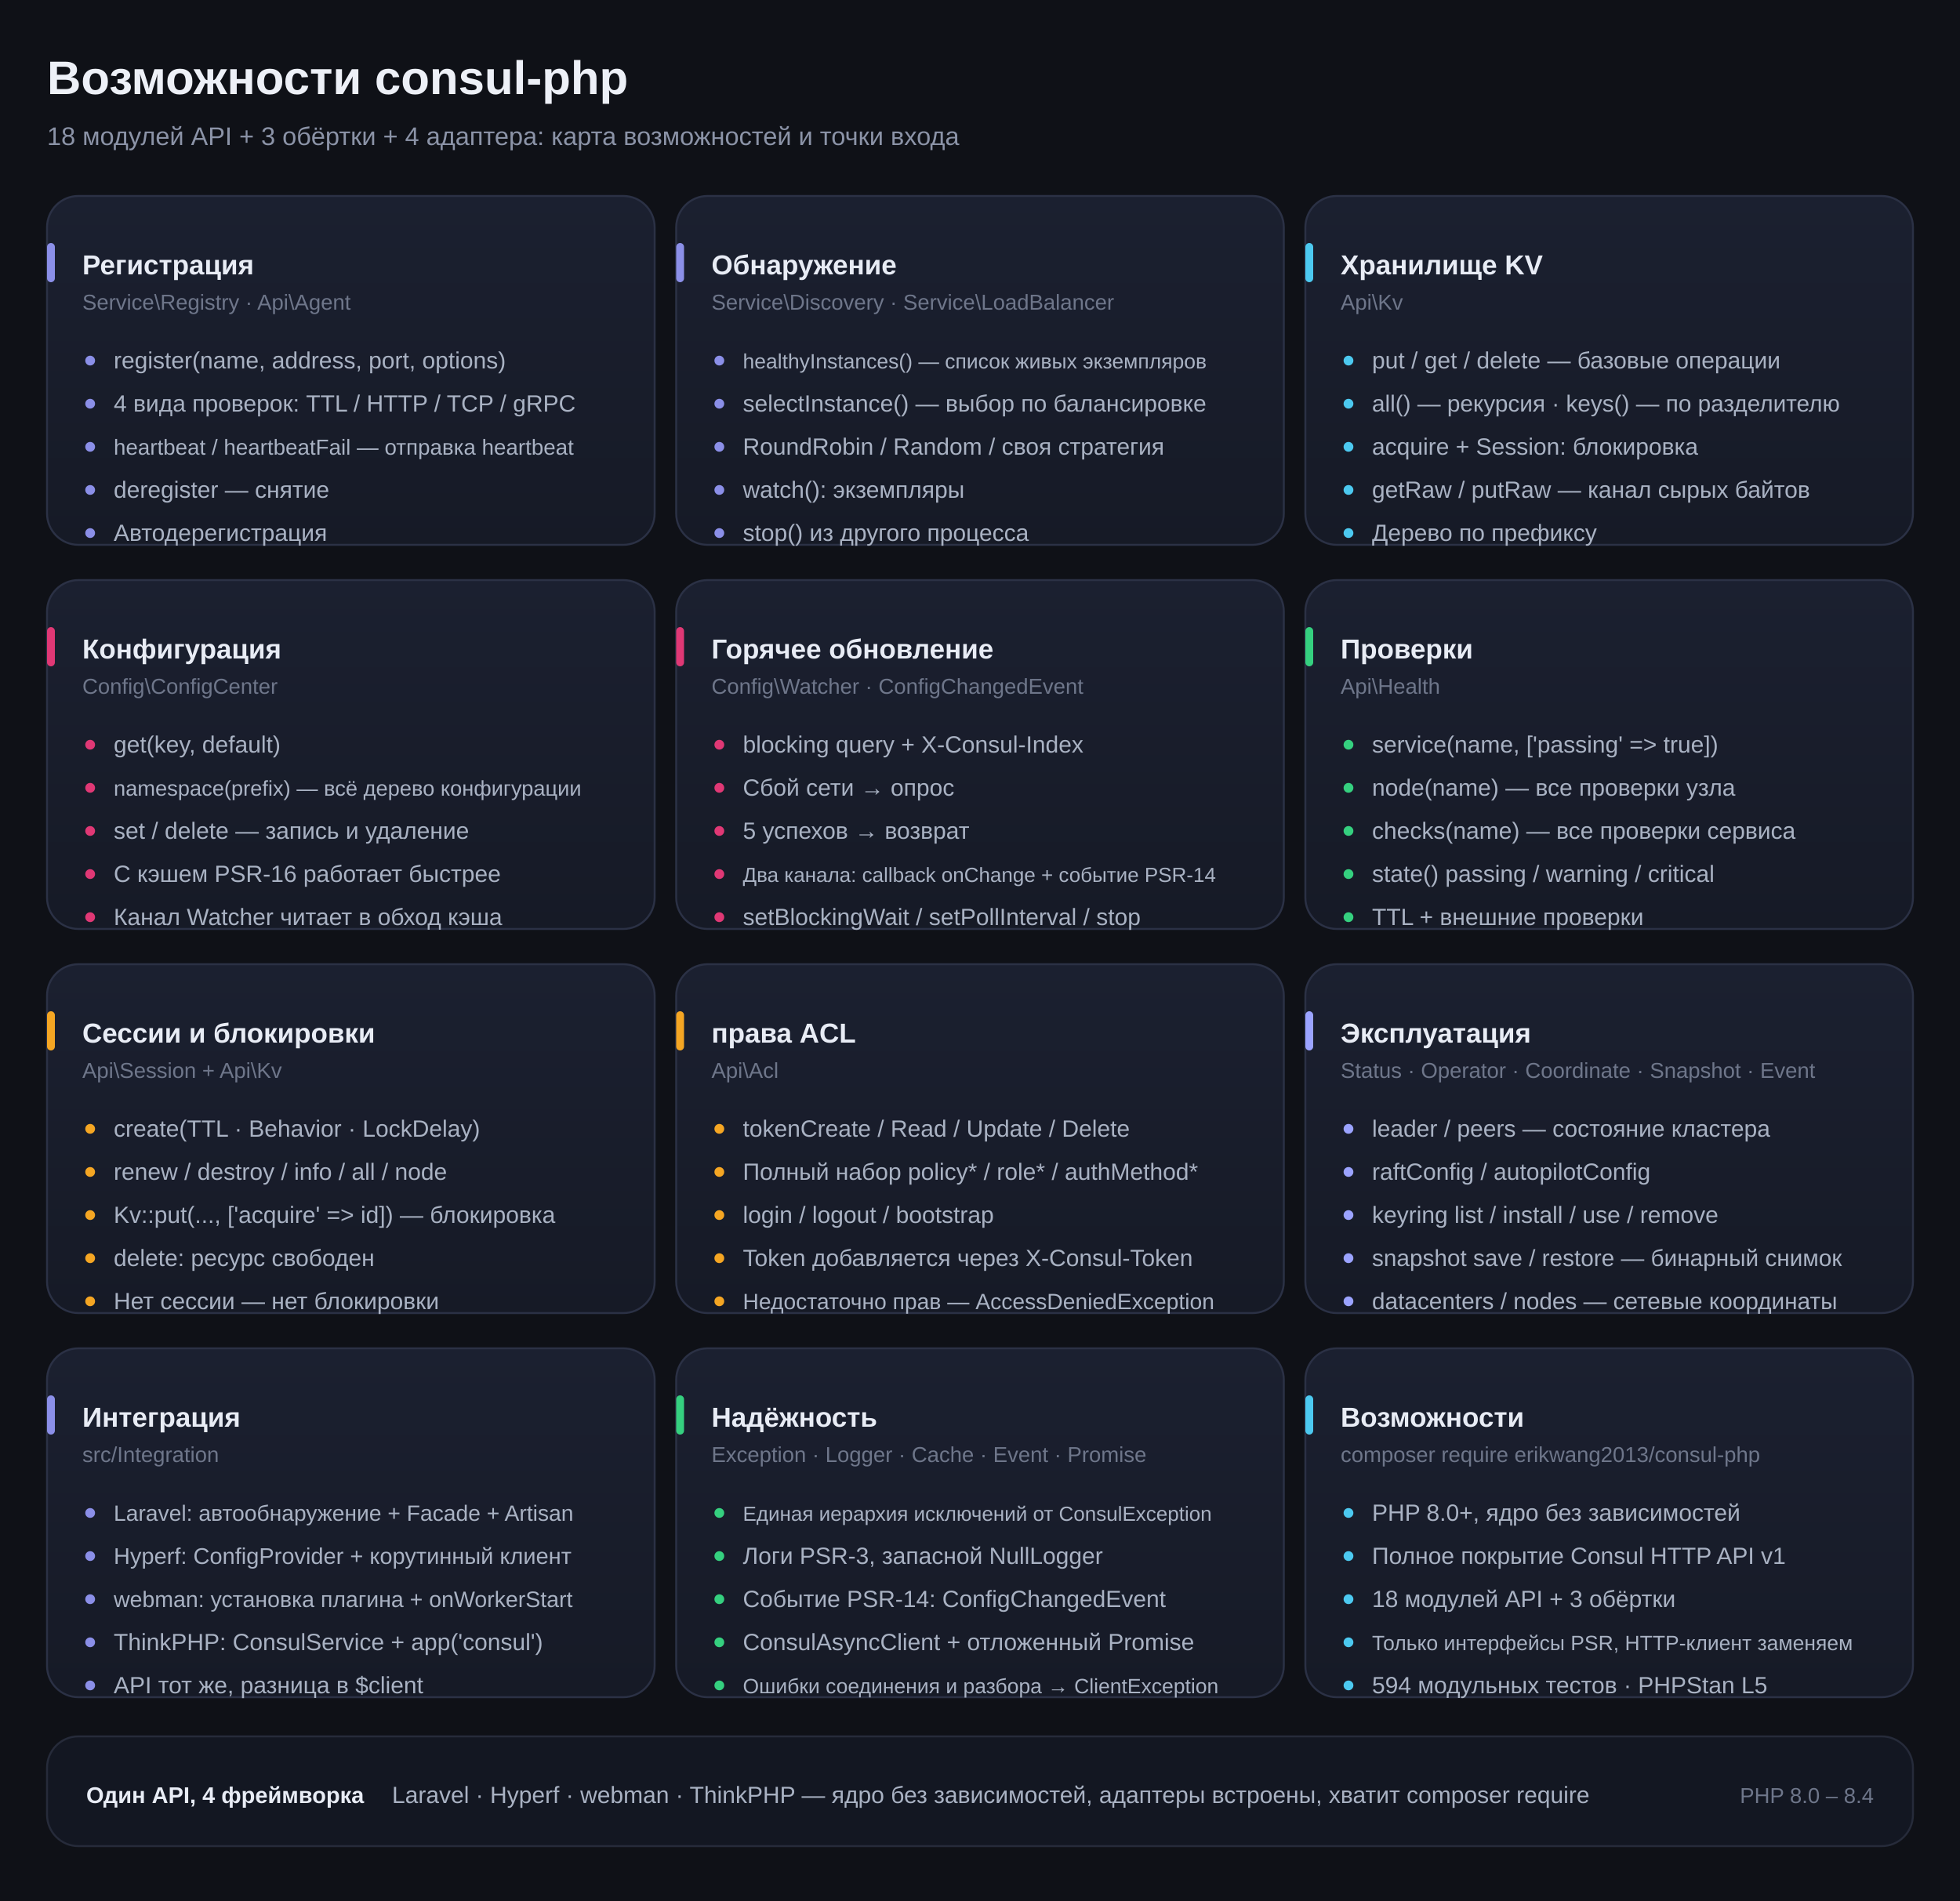
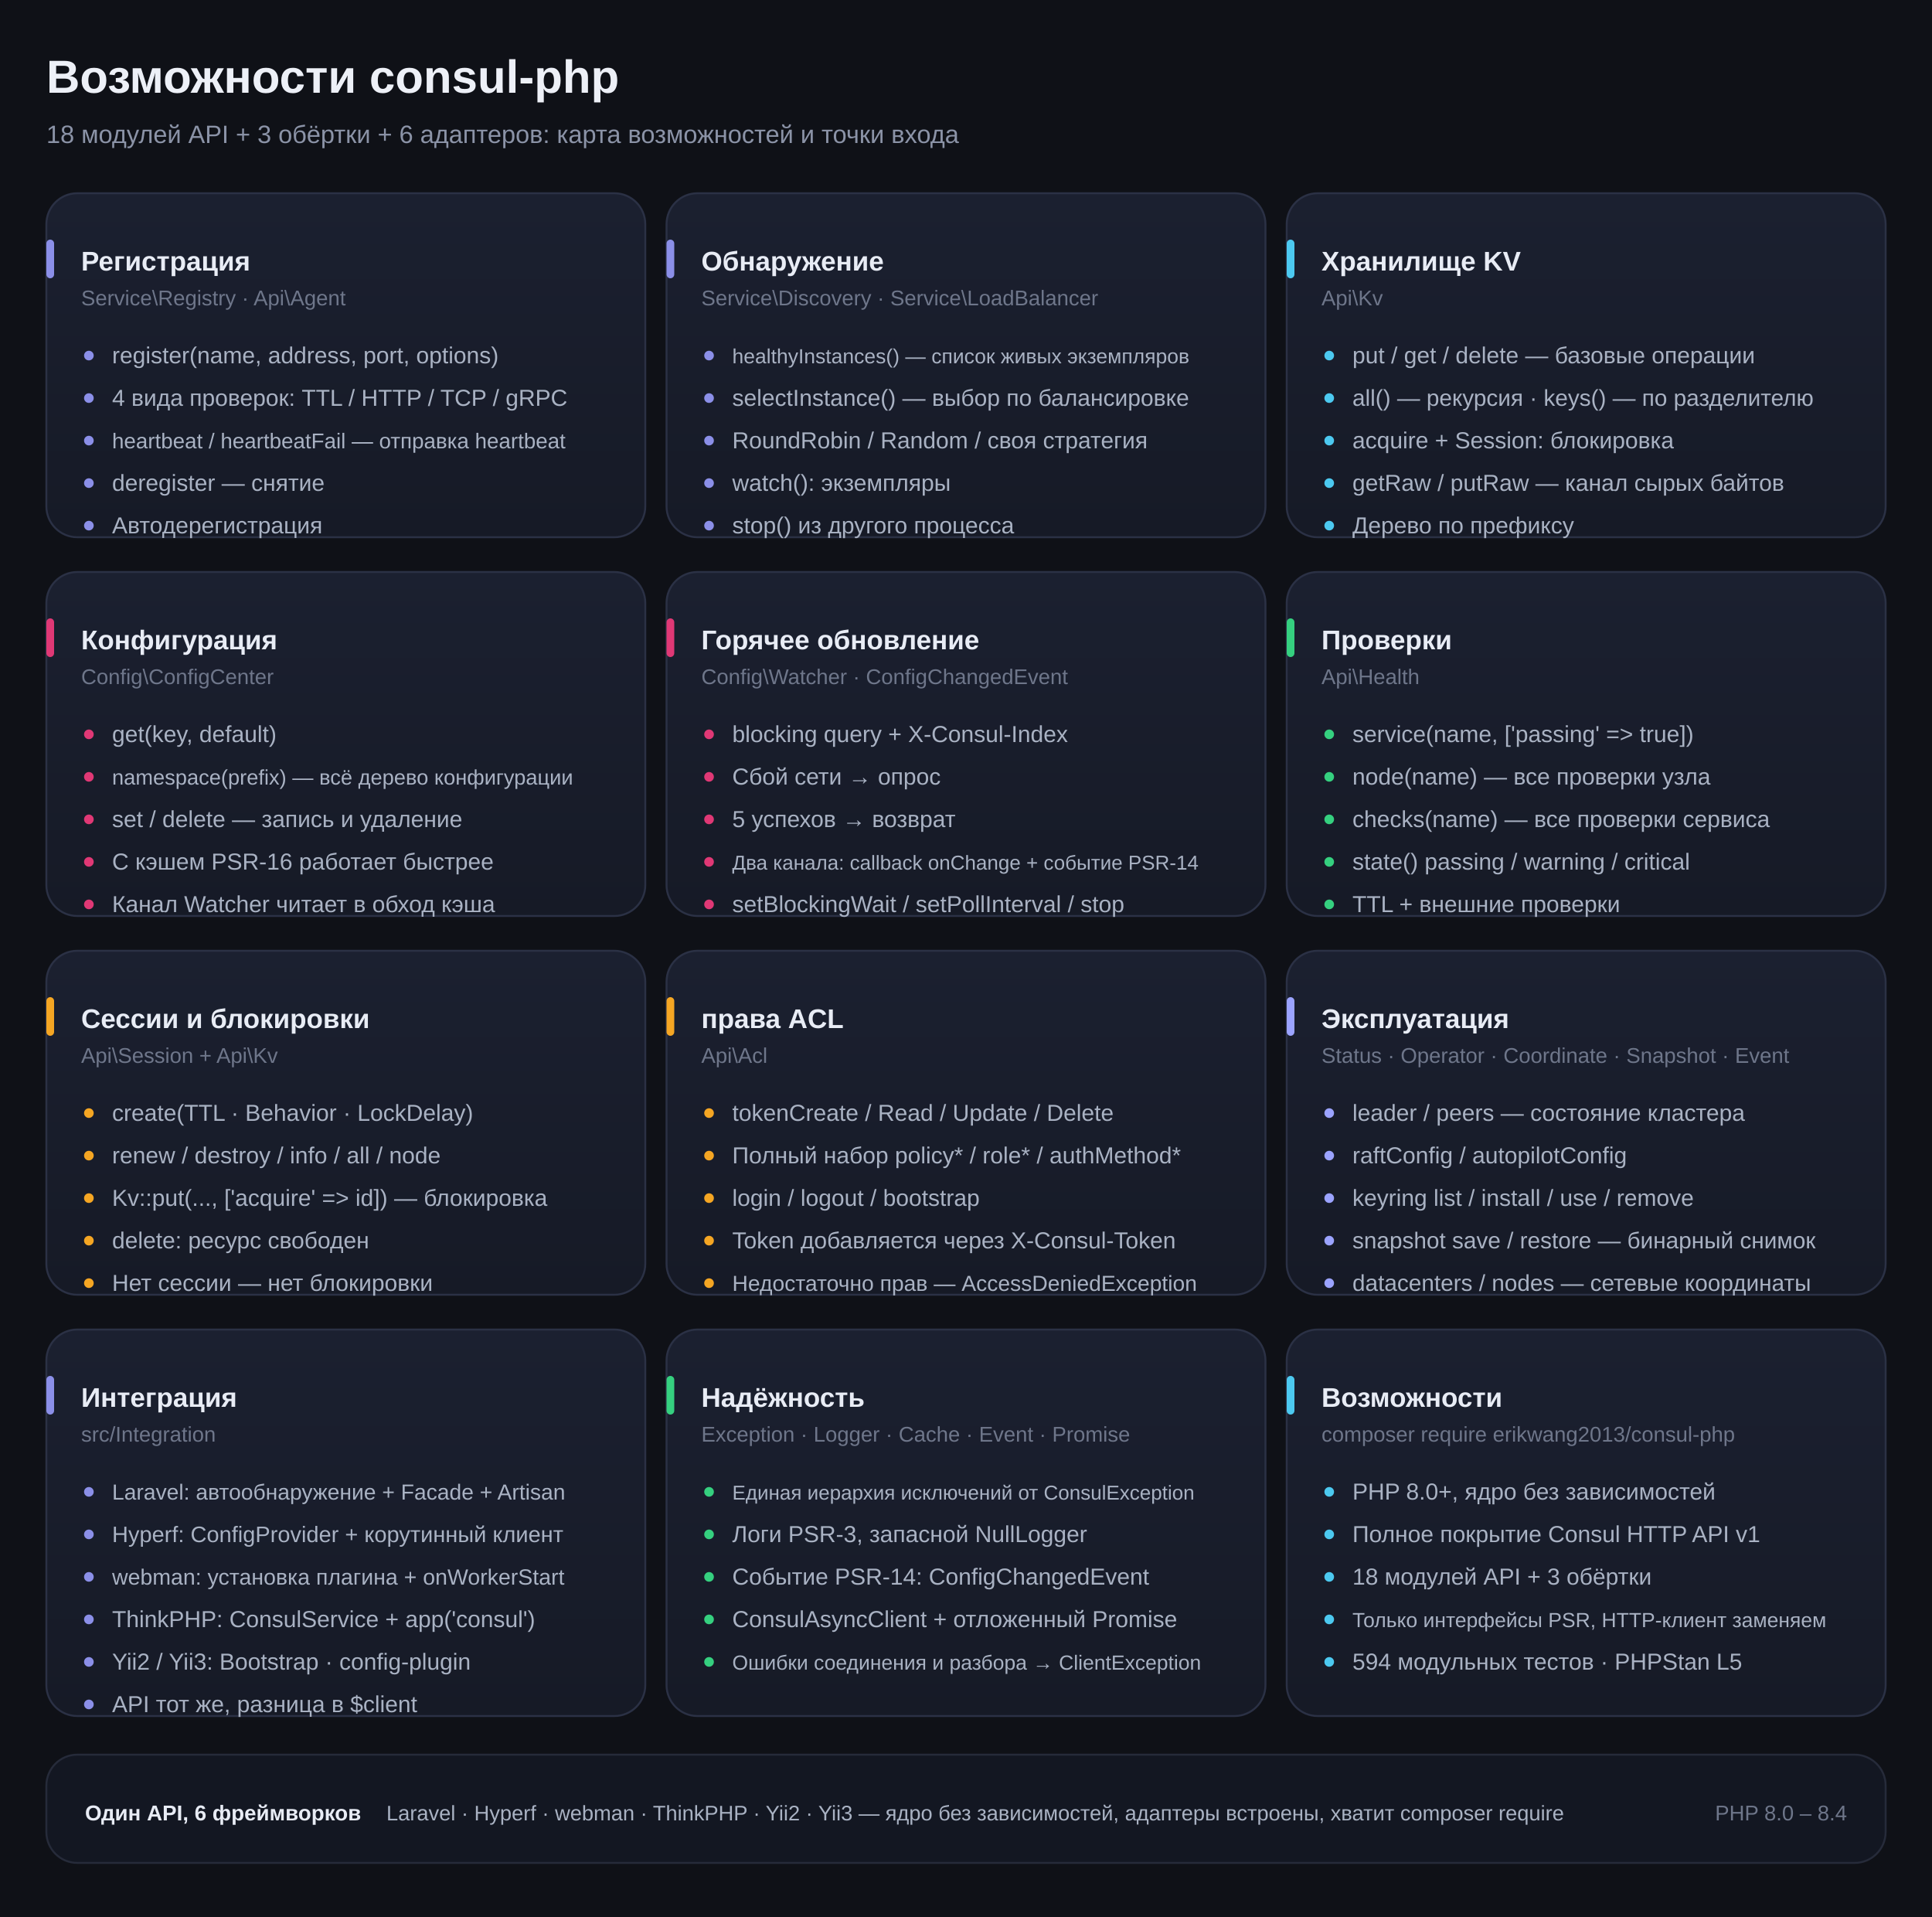
- <svg xmlns="http://www.w3.org/2000/svg" width="1000" height="970" viewBox="0 0 1000 970" role="img" aria-label="Схема возможностей consul-php">
+ <svg xmlns="http://www.w3.org/2000/svg" width="1000" height="992" viewBox="0 0 1000 992" role="img" aria-label="Схема возможностей consul-php">
  <style>
    .t { font-family: -apple-system, BlinkMacSystemFont, "Segoe UI", "Helvetica Neue", Arial, "DejaVu Sans", "Noto Sans SC", "PingFang SC", "Microsoft YaHei", sans-serif; }
    .h1 { font-size: 24px; font-weight: 700; fill: #EDF0F7; }
    .sub { font-size: 13px; fill: #8B93A7; }
    .ct { font-size: 14px; font-weight: 600; fill: #E8ECF5; }
    .cl { font-size: 12px; fill: #A9B2C3; }
    .capi { font-size: 11px; fill: #6E768A; }
  </style>
  <defs>
    <linearGradient id="card" x1="0" y1="0" x2="0" y2="1">
      <stop offset="0" stop-color="#1B2030" />
      <stop offset="1" stop-color="#161A26" />
    </linearGradient>
  </defs>
-   <rect width="1000" height="970" fill="#0F1117" />
+   <rect width="1000" height="992" fill="#0F1117" />
  <g class="t">
    <text class="h1" x="24" y="48">Возможности consul-php</text>
-     <text class="sub" x="24" y="74">18 модулей API + 3 обёртки + 4 адаптера: карта возможностей и точки входа</text>
+     <text class="sub" x="24" y="74">18 модулей API + 3 обёртки + 6 адаптеров: карта возможностей и точки входа</text>
    <rect x="24" y="100" width="310" height="178" rx="16" fill="url(#card)" stroke="#2B3145" />
    <rect x="24" y="124" width="4" height="20" rx="2" fill="#8B8FE8" />
    <text class="ct" x="42" y="140">Регистрация</text>
    <text class="capi" x="42" y="158">Service\Registry · Api\Agent</text>
    <circle cx="46" cy="184" r="2.5" fill="#8B8FE8" />
    <text class="cl" x="58" y="188">register(name, address, port, options)</text>
    <circle cx="46" cy="206" r="2.5" fill="#8B8FE8" />
    <text class="cl" x="58" y="210">4 вида проверок: TTL / HTTP / TCP / gRPC</text>
    <circle cx="46" cy="228" r="2.5" fill="#8B8FE8" />
    <text class="cl" x="58" y="232" style="font-size:11.1px">heartbeat / heartbeatFail — отправка heartbeat</text>
    <circle cx="46" cy="250" r="2.5" fill="#8B8FE8" />
    <text class="cl" x="58" y="254">deregister — снятие</text>
    <circle cx="46" cy="272" r="2.5" fill="#8B8FE8" />
    <text class="cl" x="58" y="276">Автодерегистрация</text>
    <rect x="345" y="100" width="310" height="178" rx="16" fill="url(#card)" stroke="#2B3145" />
    <rect x="345" y="124" width="4" height="20" rx="2" fill="#8B8FE8" />
    <text class="ct" x="363" y="140">Обнаружение</text>
    <text class="capi" x="363" y="158">Service\Discovery · Service\LoadBalancer</text>
    <circle cx="367" cy="184" r="2.5" fill="#8B8FE8" />
    <text class="cl" x="379" y="188" style="font-size:10.6px">healthyInstances() — список живых экземпляров</text>
    <circle cx="367" cy="206" r="2.5" fill="#8B8FE8" />
    <text class="cl" x="379" y="210">selectInstance() — выбор по балансировке</text>
    <circle cx="367" cy="228" r="2.5" fill="#8B8FE8" />
    <text class="cl" x="379" y="232">RoundRobin / Random / своя стратегия</text>
    <circle cx="367" cy="250" r="2.5" fill="#8B8FE8" />
    <text class="cl" x="379" y="254">watch(): экземпляры</text>
    <circle cx="367" cy="272" r="2.5" fill="#8B8FE8" />
    <text class="cl" x="379" y="276">stop() из другого процесса</text>
    <rect x="666" y="100" width="310" height="178" rx="16" fill="url(#card)" stroke="#2B3145" />
    <rect x="666" y="124" width="4" height="20" rx="2" fill="#4CC9F0" />
    <text class="ct" x="684" y="140">Хранилище KV</text>
    <text class="capi" x="684" y="158">Api\Kv</text>
    <circle cx="688" cy="184" r="2.5" fill="#4CC9F0" />
    <text class="cl" x="700" y="188">put / get / delete — базовые операции</text>
    <circle cx="688" cy="206" r="2.5" fill="#4CC9F0" />
    <text class="cl" x="700" y="210" style="font-size:11.9px">all() — рекурсия · keys() — по разделителю</text>
    <circle cx="688" cy="228" r="2.5" fill="#4CC9F0" />
    <text class="cl" x="700" y="232">acquire + Session: блокировка</text>
    <circle cx="688" cy="250" r="2.5" fill="#4CC9F0" />
    <text class="cl" x="700" y="254">getRaw / putRaw — канал сырых байтов</text>
    <circle cx="688" cy="272" r="2.5" fill="#4CC9F0" />
    <text class="cl" x="700" y="276">Дерево по префиксу</text>
    <rect x="24" y="296" width="310" height="178" rx="16" fill="url(#card)" stroke="#2B3145" />
    <rect x="24" y="320" width="4" height="20" rx="2" fill="#E03875" />
    <text class="ct" x="42" y="336">Конфигурация</text>
    <text class="capi" x="42" y="354">Config\ConfigCenter</text>
    <circle cx="46" cy="380" r="2.5" fill="#E03875" />
    <text class="cl" x="58" y="384">get(key, default)</text>
    <circle cx="46" cy="402" r="2.5" fill="#E03875" />
    <text class="cl" x="58" y="406" style="font-size:10.9px">namespace(prefix) — всё дерево конфигурации</text>
    <circle cx="46" cy="424" r="2.5" fill="#E03875" />
    <text class="cl" x="58" y="428">set / delete — запись и удаление</text>
    <circle cx="46" cy="446" r="2.5" fill="#E03875" />
    <text class="cl" x="58" y="450">С кэшем PSR-16 работает быстрее</text>
    <circle cx="46" cy="468" r="2.5" fill="#E03875" />
    <text class="cl" x="58" y="472">Канал Watcher читает в обход кэша</text>
    <rect x="345" y="296" width="310" height="178" rx="16" fill="url(#card)" stroke="#2B3145" />
    <rect x="345" y="320" width="4" height="20" rx="2" fill="#E03875" />
    <text class="ct" x="363" y="336">Горячее обновление</text>
    <text class="capi" x="363" y="354">Config\Watcher · ConfigChangedEvent</text>
    <circle cx="367" cy="380" r="2.5" fill="#E03875" />
    <text class="cl" x="379" y="384">blocking query + X-Consul-Index</text>
    <circle cx="367" cy="402" r="2.5" fill="#E03875" />
    <text class="cl" x="379" y="406">Сбой сети → опрос</text>
    <circle cx="367" cy="424" r="2.5" fill="#E03875" />
    <text class="cl" x="379" y="428">5 успехов → возврат</text>
    <circle cx="367" cy="446" r="2.5" fill="#E03875" />
    <text class="cl" x="379" y="450" style="font-size:10.4px">Два канала: callback onChange + событие PSR-14</text>
    <circle cx="367" cy="468" r="2.5" fill="#E03875" />
    <text class="cl" x="379" y="472">setBlockingWait / setPollInterval / stop</text>
    <rect x="666" y="296" width="310" height="178" rx="16" fill="url(#card)" stroke="#2B3145" />
    <rect x="666" y="320" width="4" height="20" rx="2" fill="#35D07F" />
    <text class="ct" x="684" y="336">Проверки</text>
    <text class="capi" x="684" y="354">Api\Health</text>
    <circle cx="688" cy="380" r="2.5" fill="#35D07F" />
    <text class="cl" x="700" y="384">service(name, ['passing' =&gt; true])</text>
    <circle cx="688" cy="402" r="2.5" fill="#35D07F" />
    <text class="cl" x="700" y="406">node(name) — все проверки узла</text>
    <circle cx="688" cy="424" r="2.5" fill="#35D07F" />
    <text class="cl" x="700" y="428">checks(name) — все проверки сервиса</text>
    <circle cx="688" cy="446" r="2.5" fill="#35D07F" />
    <text class="cl" x="700" y="450">state() passing / warning / critical</text>
    <circle cx="688" cy="468" r="2.5" fill="#35D07F" />
    <text class="cl" x="700" y="472">TTL + внешние проверки</text>
    <rect x="24" y="492" width="310" height="178" rx="16" fill="url(#card)" stroke="#2B3145" />
    <rect x="24" y="516" width="4" height="20" rx="2" fill="#F5A623" />
    <text class="ct" x="42" y="532">Сессии и блокировки</text>
    <text class="capi" x="42" y="550">Api\Session + Api\Kv</text>
    <circle cx="46" cy="576" r="2.5" fill="#F5A623" />
    <text class="cl" x="58" y="580">create(TTL · Behavior · LockDelay)</text>
    <circle cx="46" cy="598" r="2.5" fill="#F5A623" />
    <text class="cl" x="58" y="602">renew / destroy / info / all / node</text>
    <circle cx="46" cy="620" r="2.5" fill="#F5A623" />
    <text class="cl" x="58" y="624">Kv::put(..., ['acquire' =&gt; id]) — блокировка</text>
    <circle cx="46" cy="642" r="2.5" fill="#F5A623" />
    <text class="cl" x="58" y="646">delete: ресурс свободен</text>
    <circle cx="46" cy="664" r="2.5" fill="#F5A623" />
    <text class="cl" x="58" y="668">Нет сессии — нет блокировки</text>
    <rect x="345" y="492" width="310" height="178" rx="16" fill="url(#card)" stroke="#2B3145" />
    <rect x="345" y="516" width="4" height="20" rx="2" fill="#F5A623" />
    <text class="ct" x="363" y="532">права ACL</text>
    <text class="capi" x="363" y="550">Api\Acl</text>
    <circle cx="367" cy="576" r="2.5" fill="#F5A623" />
    <text class="cl" x="379" y="580">tokenCreate / Read / Update / Delete</text>
    <circle cx="367" cy="598" r="2.5" fill="#F5A623" />
    <text class="cl" x="379" y="602">Полный набор policy* / role* / authMethod*</text>
    <circle cx="367" cy="620" r="2.5" fill="#F5A623" />
    <text class="cl" x="379" y="624">login / logout / bootstrap</text>
    <circle cx="367" cy="642" r="2.5" fill="#F5A623" />
    <text class="cl" x="379" y="646">Token добавляется через X-Consul-Token</text>
    <circle cx="367" cy="664" r="2.5" fill="#F5A623" />
    <text class="cl" x="379" y="668" style="font-size:11.3px">Недостаточно прав — AccessDeniedException</text>
    <rect x="666" y="492" width="310" height="178" rx="16" fill="url(#card)" stroke="#2B3145" />
    <rect x="666" y="516" width="4" height="20" rx="2" fill="#9BA3FF" />
    <text class="ct" x="684" y="532">Эксплуатация</text>
    <text class="capi" x="684" y="550">Status · Operator · Coordinate · Snapshot · Event</text>
    <circle cx="688" cy="576" r="2.5" fill="#9BA3FF" />
    <text class="cl" x="700" y="580">leader / peers — состояние кластера</text>
    <circle cx="688" cy="598" r="2.5" fill="#9BA3FF" />
    <text class="cl" x="700" y="602">raftConfig / autopilotConfig</text>
    <circle cx="688" cy="620" r="2.5" fill="#9BA3FF" />
    <text class="cl" x="700" y="624">keyring list / install / use / remove</text>
    <circle cx="688" cy="642" r="2.5" fill="#9BA3FF" />
    <text class="cl" x="700" y="646" style="font-size:11.9px">snapshot save / restore — бинарный снимок</text>
    <circle cx="688" cy="664" r="2.5" fill="#9BA3FF" />
    <text class="cl" x="700" y="668" style="font-size:11.9px">datacenters / nodes — сетевые координаты</text>
-     <rect x="24" y="688" width="310" height="178" rx="16" fill="url(#card)" stroke="#2B3145" />
+     <rect x="24" y="688" width="310" height="200" rx="16" fill="url(#card)" stroke="#2B3145" />
    <rect x="24" y="712" width="4" height="20" rx="2" fill="#8B8FE8" />
    <text class="ct" x="42" y="728">Интеграция</text>
    <text class="capi" x="42" y="746">src/Integration</text>
    <circle cx="46" cy="772" r="2.5" fill="#8B8FE8" />
    <text class="cl" x="58" y="776" style="font-size:11.3px">Laravel: автообнаружение + Facade + Artisan</text>
    <circle cx="46" cy="794" r="2.5" fill="#8B8FE8" />
    <text class="cl" x="58" y="798" style="font-size:11.6px">Hyperf: ConfigProvider + корутинный клиент</text>
    <circle cx="46" cy="816" r="2.5" fill="#8B8FE8" />
    <text class="cl" x="58" y="820" style="font-size:11.4px">webman: установка плагина + onWorkerStart</text>
    <circle cx="46" cy="838" r="2.5" fill="#8B8FE8" />
    <text class="cl" x="58" y="842">ThinkPHP: ConsulService + app('consul')</text>
    <circle cx="46" cy="860" r="2.5" fill="#8B8FE8" />
-     <text class="cl" x="58" y="864">API тот же, разница в $client</text>
-     <rect x="345" y="688" width="310" height="178" rx="16" fill="url(#card)" stroke="#2B3145" />
+     <text class="cl" x="58" y="864">Yii2 / Yii3: Bootstrap · config-plugin</text>
+     <circle cx="46" cy="882" r="2.5" fill="#8B8FE8" />
+     <text class="cl" x="58" y="886">API тот же, разница в $client</text>
+     <rect x="345" y="688" width="310" height="200" rx="16" fill="url(#card)" stroke="#2B3145" />
    <rect x="345" y="712" width="4" height="20" rx="2" fill="#35D07F" />
    <text class="ct" x="363" y="728">Надёжность</text>
    <text class="capi" x="363" y="746">Exception · Logger · Cache · Event · Promise</text>
    <circle cx="367" cy="772" r="2.5" fill="#35D07F" />
    <text class="cl" x="379" y="776" style="font-size:10.4px">Единая иерархия исключений от ConsulException</text>
    <circle cx="367" cy="794" r="2.5" fill="#35D07F" />
    <text class="cl" x="379" y="798">Логи PSR-3, запасной NullLogger</text>
    <circle cx="367" cy="816" r="2.5" fill="#35D07F" />
    <text class="cl" x="379" y="820">Событие PSR-14: ConfigChangedEvent</text>
    <circle cx="367" cy="838" r="2.5" fill="#35D07F" />
    <text class="cl" x="379" y="842">ConsulAsyncClient + отложенный Promise</text>
    <circle cx="367" cy="860" r="2.5" fill="#35D07F" />
    <text class="cl" x="379" y="864" style="font-size:10.6px">Ошибки соединения и разбора → ClientException</text>
-     <rect x="666" y="688" width="310" height="178" rx="16" fill="url(#card)" stroke="#2B3145" />
+     <rect x="666" y="688" width="310" height="200" rx="16" fill="url(#card)" stroke="#2B3145" />
    <rect x="666" y="712" width="4" height="20" rx="2" fill="#4CC9F0" />
    <text class="ct" x="684" y="728">Возможности</text>
    <text class="capi" x="684" y="746">composer require erikwang2013/consul-php</text>
    <circle cx="688" cy="772" r="2.5" fill="#4CC9F0" />
    <text class="cl" x="700" y="776">PHP 8.0+, ядро без зависимостей</text>
    <circle cx="688" cy="794" r="2.5" fill="#4CC9F0" />
    <text class="cl" x="700" y="798">Полное покрытие Consul HTTP API v1</text>
    <circle cx="688" cy="816" r="2.5" fill="#4CC9F0" />
    <text class="cl" x="700" y="820">18 модулей API + 3 обёртки</text>
    <circle cx="688" cy="838" r="2.5" fill="#4CC9F0" />
    <text class="cl" x="700" y="842" style="font-size:10.6px">Только интерфейсы PSR, HTTP-клиент заменяем</text>
    <circle cx="688" cy="860" r="2.5" fill="#4CC9F0" />
    <text class="cl" x="700" y="864">594 модульных тестов · PHPStan L5</text>
-     <rect x="24" y="886" width="952" height="56" rx="16" fill="#131722" stroke="#262B3A" />
-     <text class="ct" x="44" y="920" style="font-size:11.6px">Один API, 4 фреймворка</text>
-     <text class="cl" x="200" y="920">Laravel · Hyperf · webman · ThinkPHP — ядро без зависимостей, адаптеры встроены, хватит composer require</text>
-     <text class="capi" x="956" y="920" text-anchor="end">PHP 8.0 – 8.4</text>
+     <rect x="24" y="908" width="952" height="56" rx="16" fill="#131722" stroke="#262B3A" />
+     <text class="ct" x="44" y="942" style="font-size:11.1px">Один API, 6 фреймворков</text>
+     <text class="cl" x="200" y="942" style="font-size:10.9px">Laravel · Hyperf · webman · ThinkPHP · Yii2 · Yii3 — ядро без зависимостей, адаптеры встроены, хватит composer require</text>
+     <text class="capi" x="956" y="942" text-anchor="end">PHP 8.0 – 8.4</text>
  </g>
</svg>
